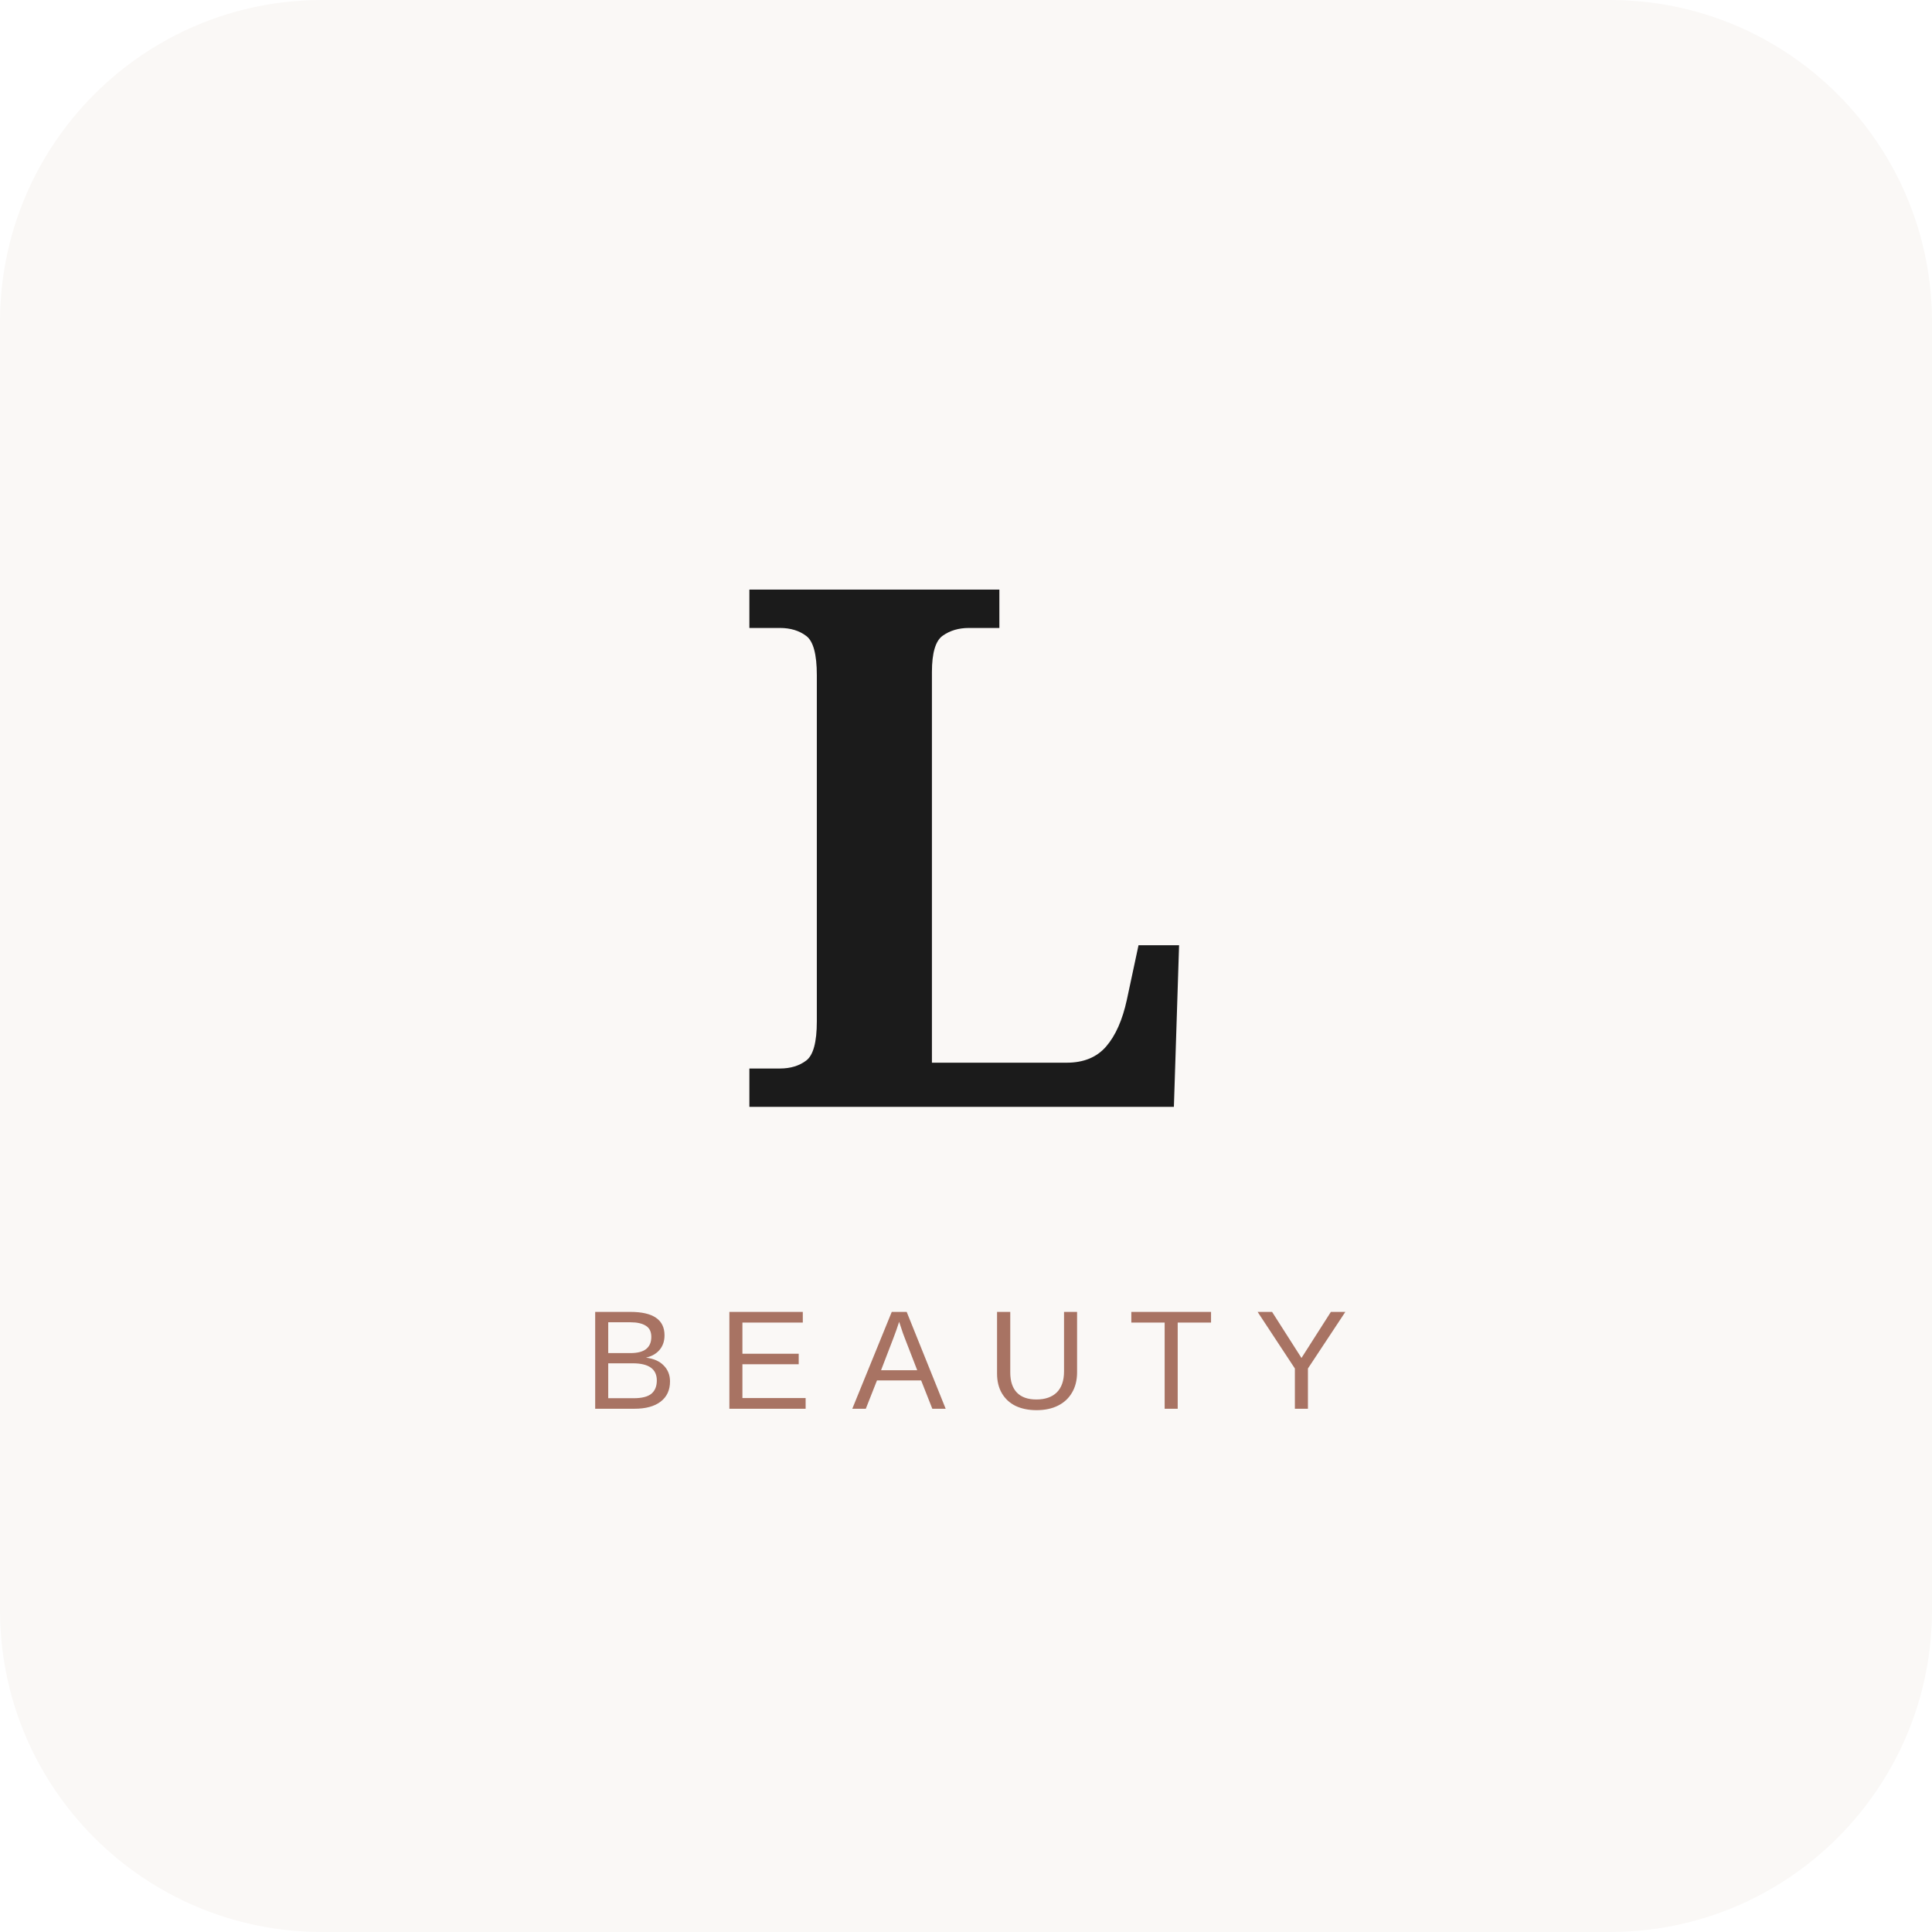
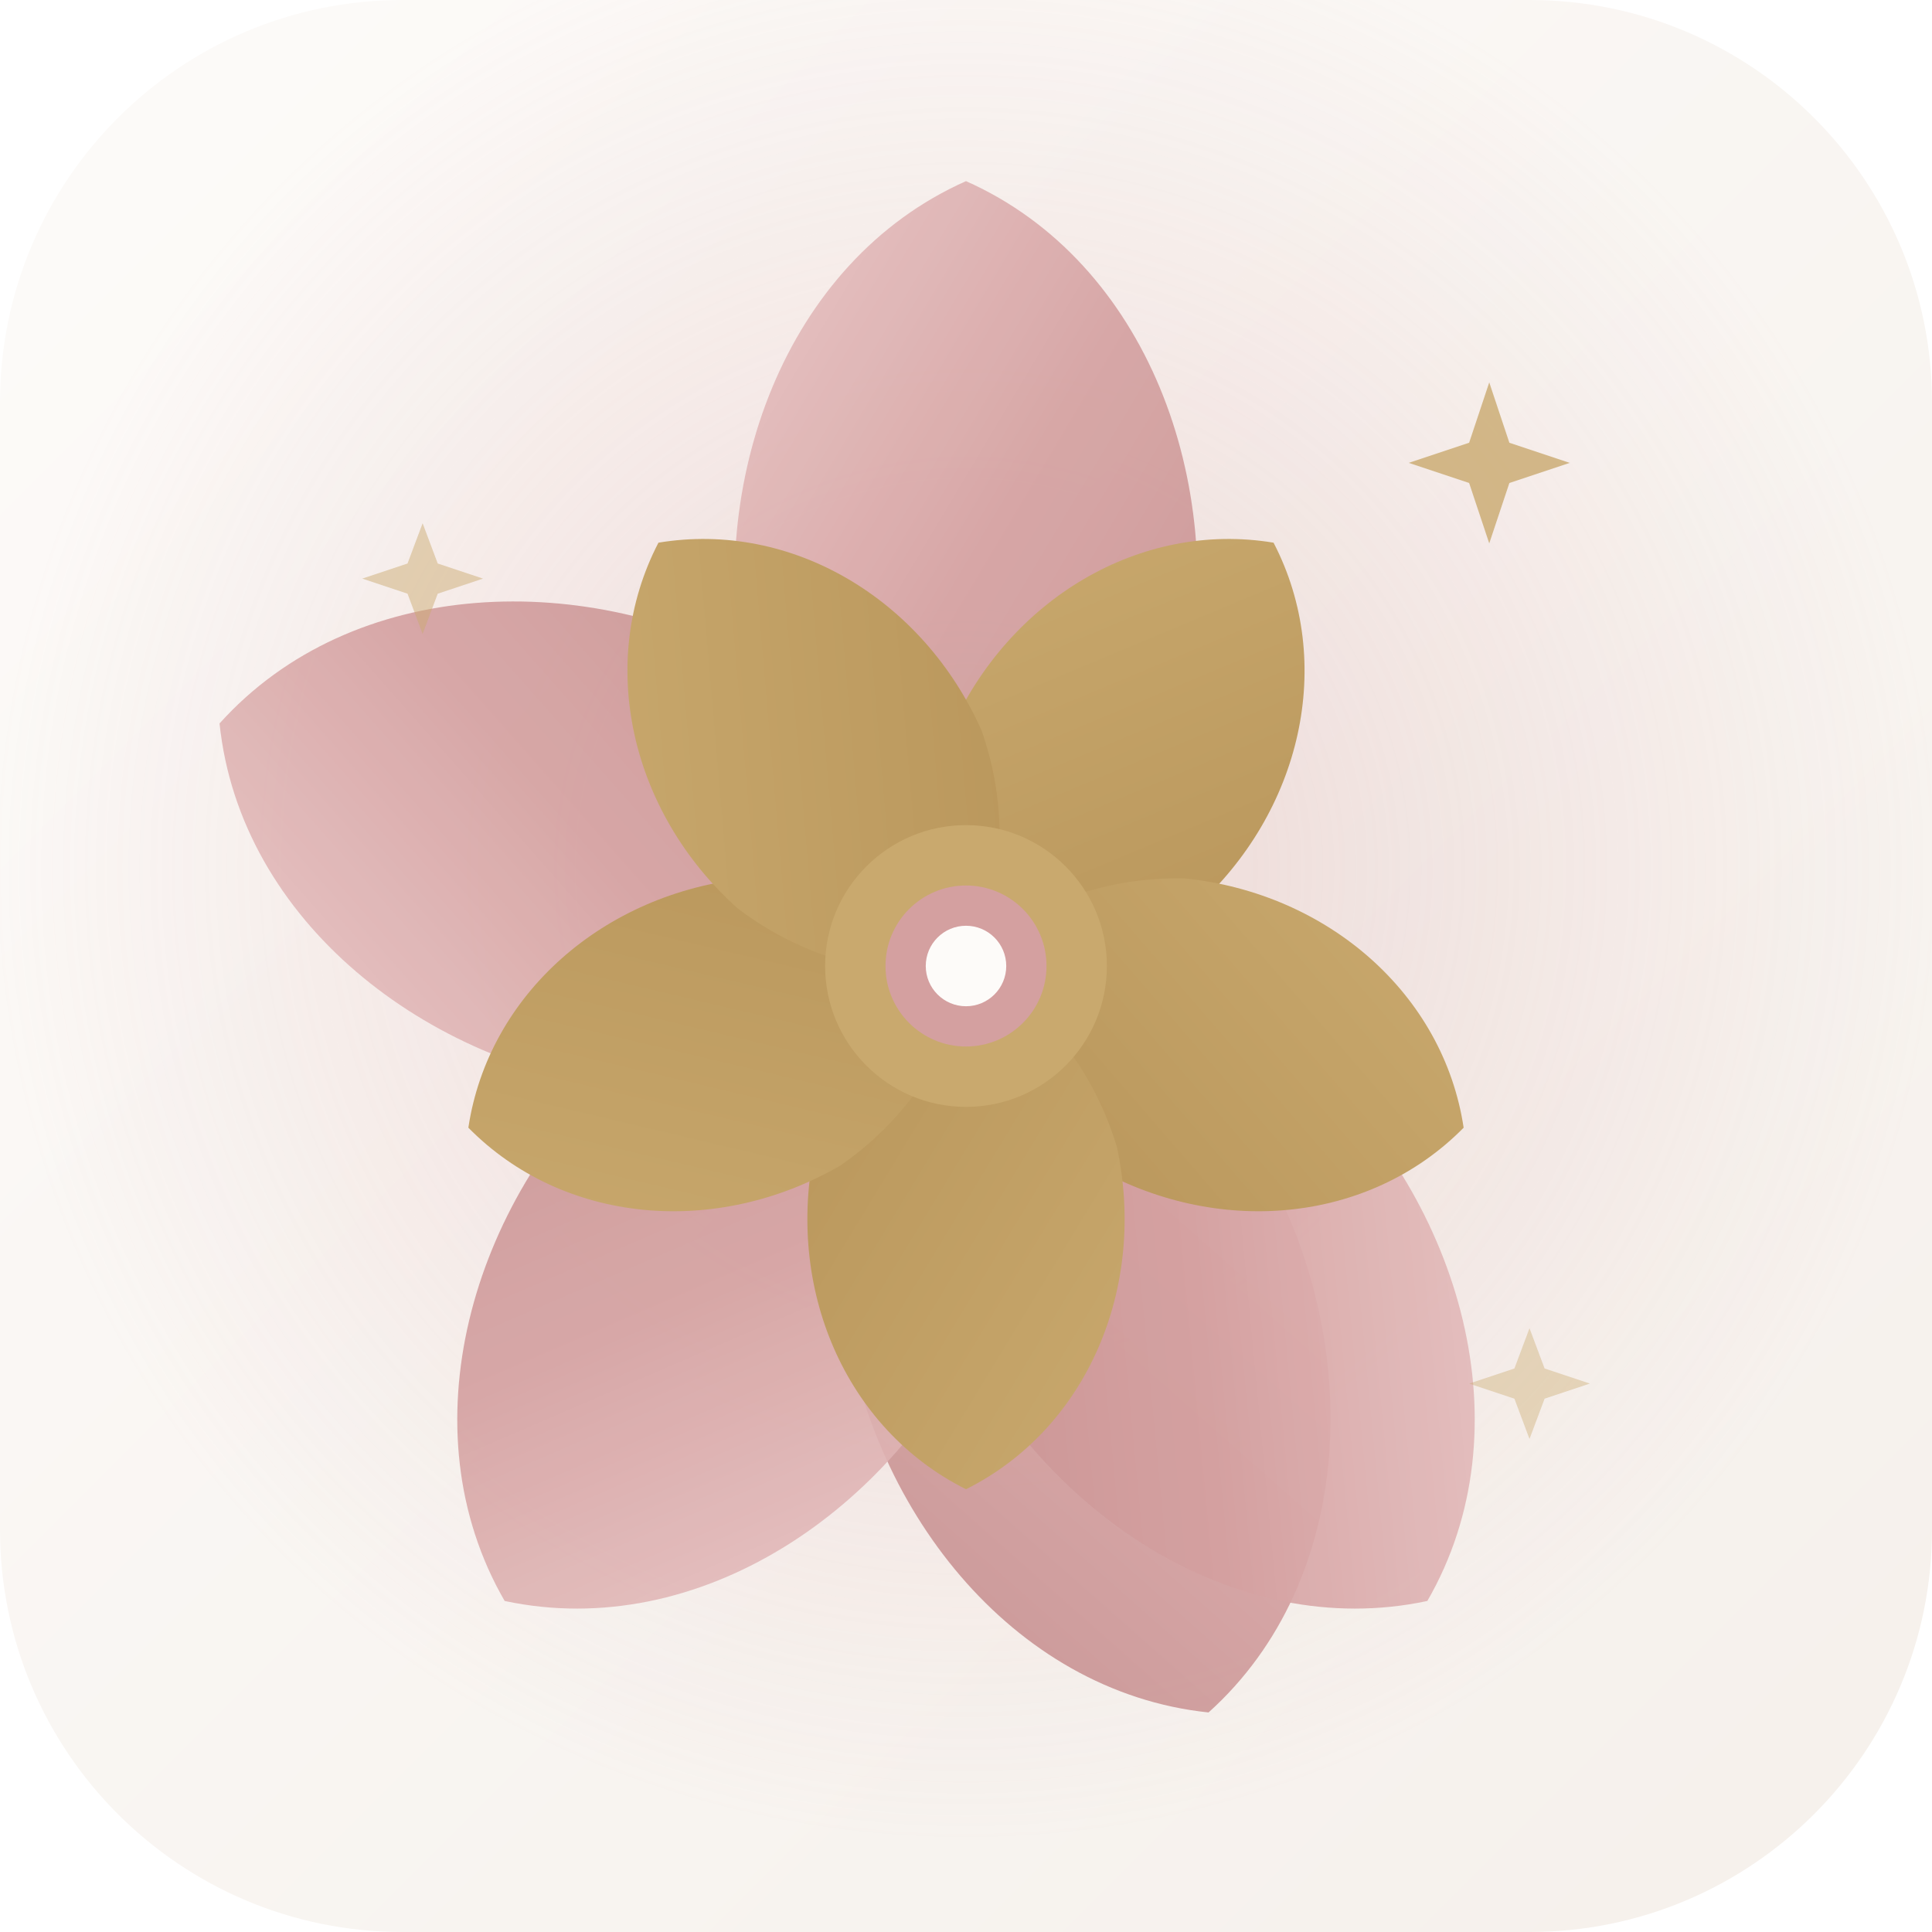
<svg xmlns="http://www.w3.org/2000/svg" width="192" height="192" viewBox="0 0 192 192">
-   <rect width="192" height="192" rx="32" fill="#FAF8F6" />
-   <text x="96" y="110" font-family="Georgia,serif" font-size="72" font-weight="bold" fill="#1B1B1B" text-anchor="middle">L</text>
-   <text x="96" y="140" font-family="Arial,sans-serif" font-size="14" fill="#A87363" text-anchor="middle" letter-spacing="4">BEAUTY</text>
+   <defs>
+     <linearGradient id="petalGrad" x1="0%" y1="0%" x2="100%" y2="100%">
+       <stop offset="0%" stop-color="#E8C4C4" />
+       <stop offset="50%" stop-color="#D4A0A0" />
+       <stop offset="100%" stop-color="#C48E8E" />
+     </linearGradient>
+     <linearGradient id="petalGrad2" x1="0%" y1="0%" x2="100%" y2="100%">
+       <stop offset="0%" stop-color="#C9A96E" />
+       <stop offset="100%" stop-color="#B8955A" />
+     </linearGradient>
+     <linearGradient id="bgGrad" x1="0%" y1="0%" x2="100%" y2="100%">
+       <stop offset="0%" stop-color="#FDFBF9" />
+       <stop offset="100%" stop-color="#F5F0EB" />
+     </linearGradient>
+     <radialGradient id="glow" cx="50%" cy="45%" r="50%">
+       <stop offset="0%" stop-color="rgba(212,160,160,0.35)" />
+       <stop offset="100%" stop-color="rgba(212,160,160,0)" />
+     </radialGradient>
+   </defs>
+   <rect width="192" height="192" rx="40" fill="url(#bgGrad)" />
+   <rect width="192" height="192" rx="40" fill="url(#glow)" />
+   <g transform="translate(96,96)">
+     <path d="M0,-78 C18,-70 26,-48 22,-28 C18,-12 8,-4 0,0 C-8,-4 -18,-12 -22,-28 C-26,-48 -18,-70 0,-78Z" fill="url(#petalGrad)" opacity="0.9" />
+     <path d="M78,0 C70,18 48,26 28,22 C12,18 4,8 0,0 C4,-8 12,-18 28,-22 C48,-26 70,-18 78,0Z" fill="url(#petalGrad)" opacity="0.9" transform="rotate(72)" />
+     <path d="M0,-78 C18,-70 26,-48 22,-28 C18,-12 8,-4 0,0 C-8,-4 -18,-12 -22,-28 C-26,-48 -18,-70 0,-78Z" fill="url(#petalGrad)" opacity="0.9" transform="rotate(144)" />
+     <path d="M0,-78 C18,-70 26,-48 22,-28 C18,-12 8,-4 0,0 C-8,-4 -18,-12 -22,-28 C-26,-48 -18,-70 0,-78Z" fill="url(#petalGrad)" opacity="0.9" transform="rotate(216)" />
+     <path d="M0,-78 C18,-70 26,-48 22,-28 C18,-12 8,-4 0,0 C-8,-4 -18,-12 -22,-28 C-26,-48 -18,-70 0,-78Z" fill="url(#petalGrad)" opacity="0.9" transform="rotate(288)" />
+     <path d="M0,-52 C12,-46 18,-32 15,-18 C12,-8 5,-2 0,0 C-5,-2 -12,-8 -15,-18 C-18,-32 -12,-46 0,-52Z" fill="url(#petalGrad2)" transform="rotate(36)" />
+     <path d="M0,-52 C12,-46 18,-32 15,-18 C12,-8 5,-2 0,0 C-5,-2 -12,-8 -15,-18 C-18,-32 -12,-46 0,-52Z" fill="url(#petalGrad2)" transform="rotate(108)" />
+     <path d="M0,-52 C12,-46 18,-32 15,-18 C12,-8 5,-2 0,0 C-5,-2 -12,-8 -15,-18 C-18,-32 -12,-46 0,-52Z" fill="url(#petalGrad2)" transform="rotate(180)" />
+     <path d="M0,-52 C12,-46 18,-32 15,-18 C12,-8 5,-2 0,0 C-5,-2 -12,-8 -15,-18 C-18,-32 -12,-46 0,-52Z" fill="url(#petalGrad2)" transform="rotate(252)" />
+     <path d="M0,-52 C12,-46 18,-32 15,-18 C12,-8 5,-2 0,0 C-5,-2 -12,-8 -15,-18 C-18,-32 -12,-46 0,-52Z" fill="url(#petalGrad2)" transform="rotate(324)" />
+     <circle cx="0" cy="0" r="14" fill="#C9A96E" />
+     <circle cx="0" cy="0" r="8" fill="#D4A0A0" />
+     <circle cx="0" cy="0" r="4" fill="#FDFBF9" />
+   </g>
+   <g fill="#C9A96E" opacity="0.8">
+     <path d="M148,38 L150,44 L156,46 L150,48 L148,54 L146,48 L140,46 L146,44 Z" />
+     <path d="M42,52 L43.5,56 L48,57.5 L43.5,59 L42,63 L40.5,59 L36,57.5 L40.5,56 Z" opacity="0.6" />
+     <path d="M152,132 L153.5,136 L158,137.5 L153.5,139 L152,143 L150.5,139 L146,137.5 L150.5,136 Z" opacity="0.5" />
+   </g>
</svg>
